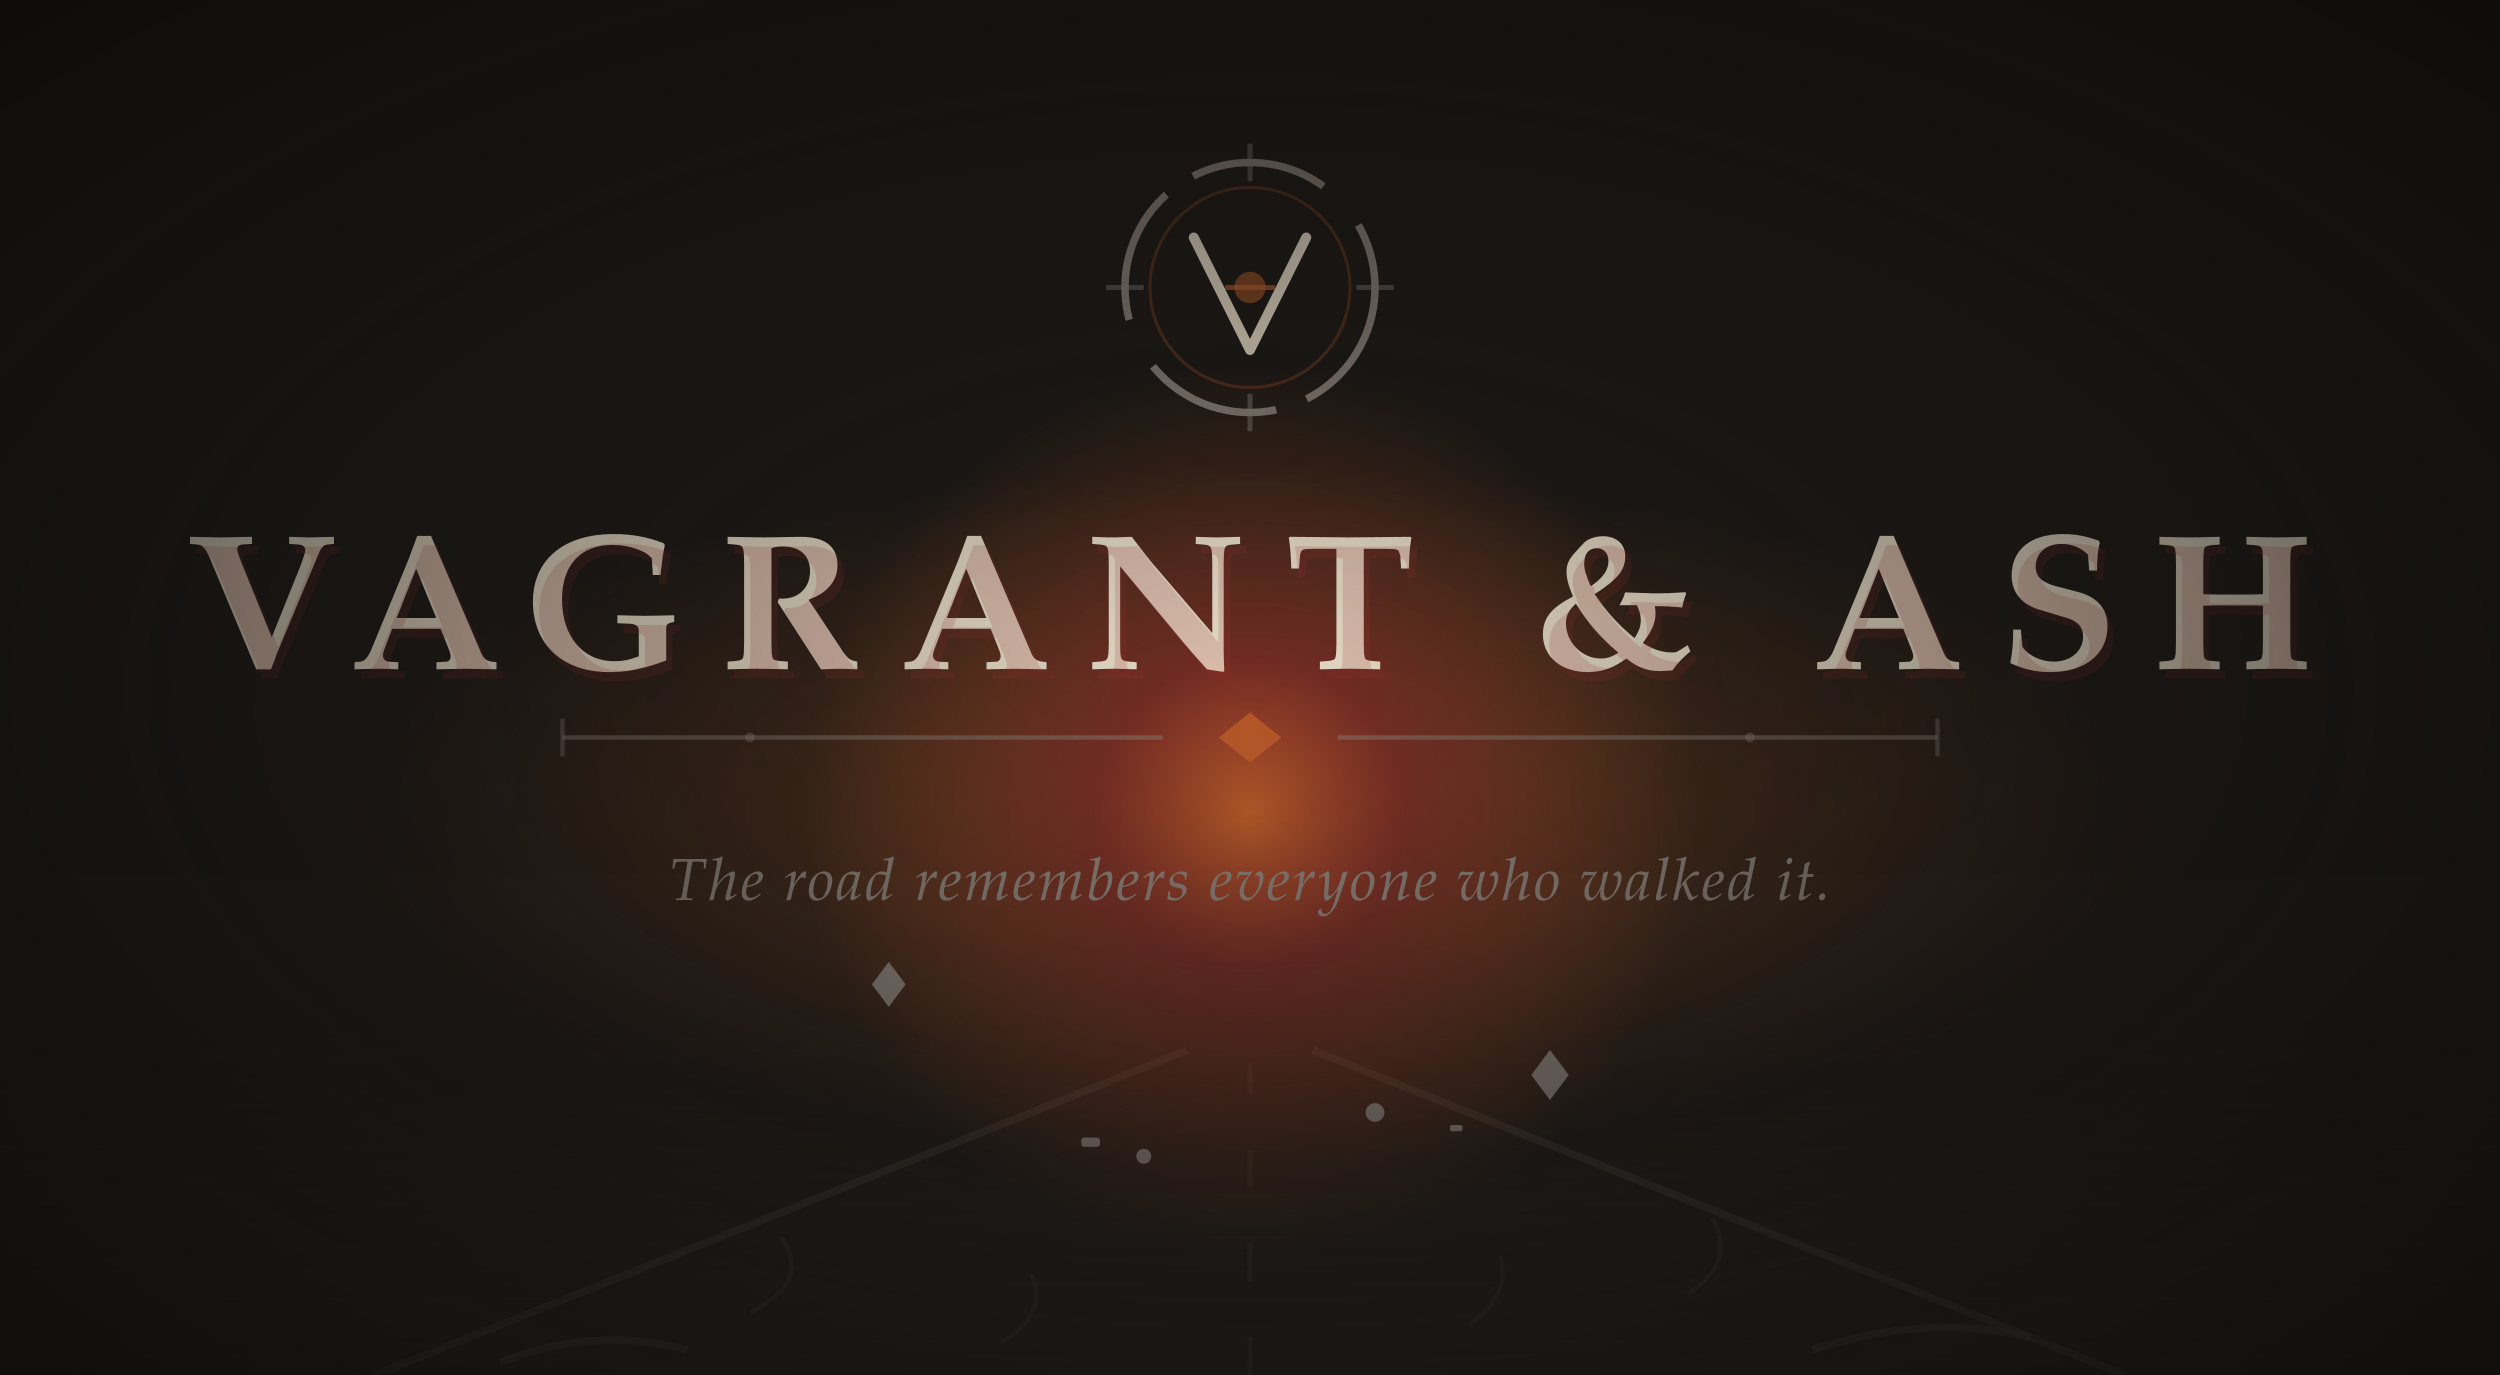
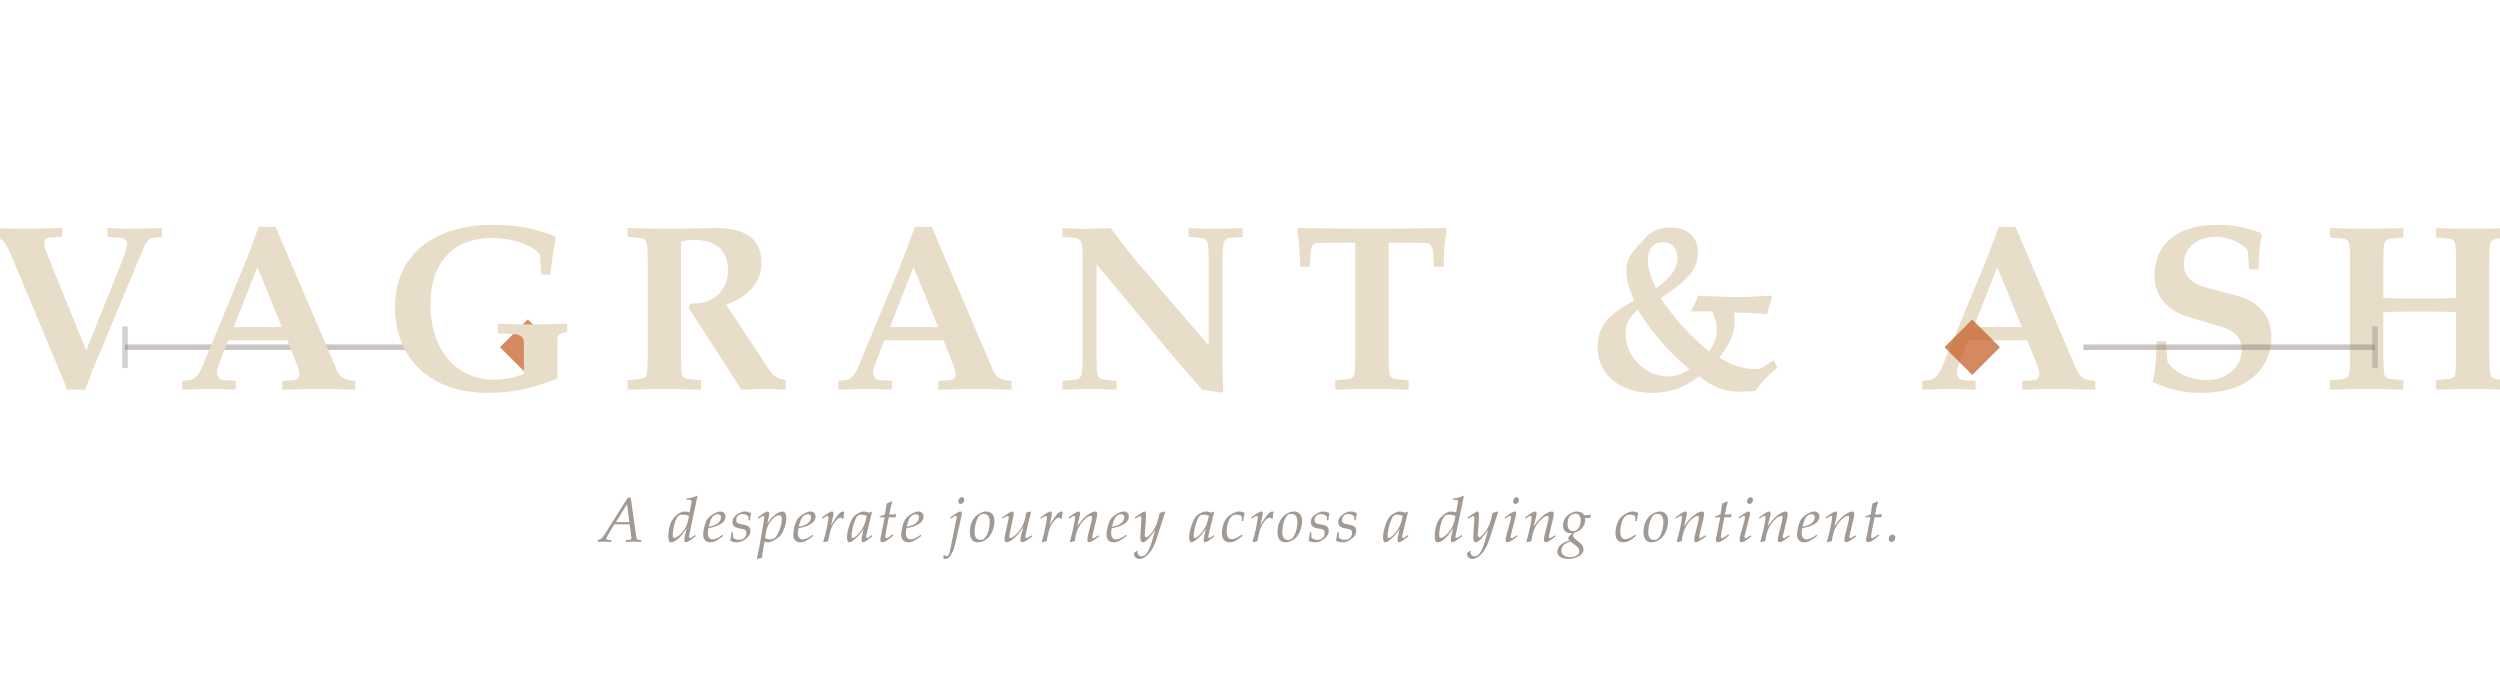
- <svg xmlns="http://www.w3.org/2000/svg" viewBox="0 0 400 220" role="img" aria-label="Vagrant and Ash">
+ <svg xmlns="http://www.w3.org/2000/svg" viewBox="0 0 360 100" role="img" aria-label="Vagrant and Ash">
  <defs>
    <style>
-       @keyframes ashDrift1 {
-         0%   { transform: translate(0, 0) rotate(0deg); opacity: 0; }
-         10%  { opacity: 0.55; }
-         85%  { opacity: 0.3; }
-         100% { transform: translate(-18px, -90px) rotate(25deg); opacity: 0; }
+       @keyframes emberPulse {
+         0%, 100% { opacity: 0.5; }
+         50%       { opacity: 0.9; }
      }
-       @keyframes ashDrift2 {
-         0%   { transform: translate(0, 0) rotate(0deg); opacity: 0; }
-         10%  { opacity: 0.45; }
-         85%  { opacity: 0.2; }
-         100% { transform: translate(14px, -80px) rotate(-20deg); opacity: 0; }
-       }
-       @keyframes ashDrift3 {
-         0%   { transform: translate(0, 0) rotate(0deg); opacity: 0; }
-         15%  { opacity: 0.6; }
-         85%  { opacity: 0.25; }
-         100% { transform: translate(-22px, -100px) rotate(40deg); opacity: 0; }
-       }
-       @keyframes ashDrift4 {
-         0%   { transform: translate(0, 0) rotate(0deg); opacity: 0; }
-         12%  { opacity: 0.4; }
-         85%  { opacity: 0.15; }
-         100% { transform: translate(20px, -75px) rotate(-35deg); opacity: 0; }
-       }
-       @keyframes ashDrift5 {
-         0%   { transform: translate(0, 0) rotate(0deg); opacity: 0; }
-         10%  { opacity: 0.5; }
-         85%  { opacity: 0.2; }
-         100% { transform: translate(-10px, -88px) rotate(15deg); opacity: 0; }
-       }
-       @keyframes ashDrift6 {
-         0%   { transform: translate(0, 0) rotate(0deg); opacity: 0; }
-         10%  { opacity: 0.35; }
-         85%  { opacity: 0.15; }
-         100% { transform: translate(16px, -95px) rotate(-28deg); opacity: 0; }
-       }
- 
-       @keyframes emberPulse {
-         0%, 100% { opacity: 0.18; r: 72; }
-         50%       { opacity: 0.48; r: 82; }
-       }
-       @keyframes emberPulseOuter {
-         0%, 100% { opacity: 0.06; }
-         50%       { opacity: 0.18; }
-       }
- 
-       @keyframes monogramPulse {
-         0%, 100% { opacity: 0.7; }
-         50%       { opacity: 1; }
-       }
-       @keyframes monogramRotate {
-         0%   { transform: rotate(0deg); }
-         100% { transform: rotate(360deg); }
-       }
-       @keyframes outerRingBreath {
-         0%, 100% { stroke-opacity: 0.35; }
-         50%       { stroke-opacity: 0.65; }
-       }
- 
-       @keyframes titleReveal {
-         from { opacity: 0; letter-spacing: 0.22em; }
-         to   { opacity: 1; letter-spacing: 0.18em; }
-       }
-       @keyframes taglineFade {
-         from { opacity: 0; transform: translateY(4px); }
-         to   { opacity: 1; transform: translateY(0); }
-       }
-       @keyframes dividerExpand {
-         from { transform: scaleX(0); opacity: 0; }
-         to   { transform: scaleX(1); opacity: 1; }
-       }
-       @keyframes roadGlow {
-         0%, 100% { stroke-opacity: 0.12; }
-         50%       { stroke-opacity: 0.28; }
-       }
- 
-       .ash1 { animation: ashDrift1 5.2s ease-in 0s infinite; }
-       .ash2 { animation: ashDrift2 4.8s ease-in 0.9s infinite; }
-       .ash3 { animation: ashDrift3 6.1s ease-in 0.4s infinite; }
-       .ash4 { animation: ashDrift4 4.5s ease-in 1.6s infinite; }
-       .ash5 { animation: ashDrift5 5.7s ease-in 2.1s infinite; }
-       .ash6 { animation: ashDrift6 5.0s ease-in 0.7s infinite; }
- 
-       .ember-core  { animation: emberPulse 2.8s ease-in-out infinite; }
-       .ember-outer { animation: emberPulseOuter 2.8s ease-in-out infinite; }
- 
-       .monogram-group { animation: monogramPulse 3.5s ease-in-out infinite; }
-       .monogram-ring  {
-         transform-origin: 200px 46px;
-         animation: outerRingBreath 3.5s ease-in-out infinite;
-       }
- 
-       .main-title {
-         animation: titleReveal 1.4s cubic-bezier(0.22, 0.61, 0.36, 1) 0.2s both;
-       }
-       .divider-line {
-         transform-origin: center;
-         animation: dividerExpand 0.9s cubic-bezier(0.22, 0.61, 0.36, 1) 1.1s both;
-       }
-       .tagline {
-         animation: taglineFade 1.6s ease 1.3s both;
-       }
-       .road-path {
-         animation: roadGlow 4s ease-in-out 0.5s infinite;
-       }
+       .ember-dot { animation: emberPulse 2.8s ease-in-out infinite; }
    </style>
-     <radialGradient id="vignette" cx="50%" cy="50%" r="70%" gradientUnits="objectBoundingBox">
-       <stop offset="0%" stop-color="#1a1714" stop-opacity="0" />
-       <stop offset="100%" stop-color="#0d0b09" stop-opacity="0.85" />
-     </radialGradient>
-     <radialGradient id="emberGlowGrad" cx="50%" cy="50%" r="50%">
-       <stop offset="0%" stop-color="#c7622a" stop-opacity="0.9" />
-       <stop offset="35%" stop-color="#9e2d2d" stop-opacity="0.5" />
-       <stop offset="100%" stop-color="#c7622a" stop-opacity="0" />
-     </radialGradient>
-     <radialGradient id="emberGlowOuter" cx="50%" cy="50%" r="50%">
-       <stop offset="0%" stop-color="#c7622a" stop-opacity="0.4" />
-       <stop offset="100%" stop-color="#c7622a" stop-opacity="0" />
-     </radialGradient>
-     <linearGradient id="roadFade" x1="0%" y1="0%" x2="0%" y2="100%">
-       <stop offset="0%" stop-color="#8a8078" stop-opacity="0" />
-       <stop offset="40%" stop-color="#8a8078" stop-opacity="0.25" />
-       <stop offset="100%" stop-color="#8a8078" stop-opacity="0.08" />
-     </linearGradient>
-     <linearGradient id="ashGround" x1="0%" y1="0%" x2="0%" y2="100%">
-       <stop offset="0%" stop-color="#2d2926" stop-opacity="0" />
-       <stop offset="100%" stop-color="#2d2926" stop-opacity="0.6" />
-     </linearGradient>
-     <clipPath id="centerClip">
-       <rect x="100" y="155" width="200" height="50" />
-     </clipPath>
  </defs>
-   <rect width="400" height="220" fill="#1a1714" />
-   <rect x="0" y="160" width="400" height="60" fill="url(#ashGround)" />
-   <rect x="0" y="140" width="400" height="30" fill="#1f1c19" opacity="0.4" />
-   <g class="road-path">
-     <line x1="60" y1="220" x2="190" y2="168" stroke="#8a8078" stroke-width="1.2" stroke-opacity="0.18" />
-     <line x1="340" y1="220" x2="210" y2="168" stroke="#8a8078" stroke-width="1.2" stroke-opacity="0.18" />
-     <line x1="200" y1="220" x2="200" y2="170" stroke="#8a8078" stroke-width="0.8" stroke-dasharray="6 9" stroke-opacity="0.12" />
-   </g>
-   <g fill="none" stroke="#3d3830" stroke-width="0.7" opacity="0.5">
-     <path d="M120 210 Q130 205 125 198" />
-     <path d="M270 207 Q278 202 274 195" />
-     <path d="M160 215 Q168 210 165 204" />
-     <path d="M235 212 Q242 207 240 201" />
-     <path d="M80 218 Q95 212 110 216" stroke="#4a4540" stroke-width="1.2" />
-     <path d="M290 216 Q308 210 325 214" stroke="#4a4540" stroke-width="1.2" />
-   </g>
-   <ellipse class="ember-outer" cx="200" cy="130" rx="145" ry="55" fill="url(#emberGlowOuter)" />
-   <circle class="ember-core" cx="200" cy="130" r="72" fill="url(#emberGlowGrad)" />
-   <g fill="#8a8078">
-     <polygon class="ash1" points="155,175 158,171 161,175 158,179" transform="scale(0.9)" />
-     <circle class="ash2" cx="220" cy="178" r="1.5" />
-     <rect class="ash3" x="173" y="182" width="3" height="1.5" rx="0.5" />
-     <polygon class="ash4" points="245,172 248,168 251,172 248,176" />
-     <circle class="ash5" cx="183" cy="185" r="1.2" />
-     <rect class="ash6" x="232" y="180" width="2" height="1" rx="0.3" />
-   </g>
-   <g class="monogram-group" transform="translate(200,46)">
-     <circle class="monogram-ring" cx="0" cy="0" r="20" fill="none" stroke="#8a8078" stroke-width="1.2" stroke-dasharray="22 5.2 22 8.4" stroke-dashoffset="0" />
-     <circle cx="0" cy="0" r="16" fill="none" stroke="#c7622a" stroke-width="0.5" stroke-opacity="0.3" />
-     <circle cx="0" cy="0" r="2.5" fill="#c7622a" opacity="0.6" />
-     <path d="M-9,-8 L0,10 L9,-8" fill="none" stroke="#e8ddc8" stroke-width="1.6" stroke-linecap="round" stroke-linejoin="round" />
-     <line x1="-4" y1="0" x2="4" y2="0" stroke="#c7622a" stroke-width="0.8" stroke-opacity="0.7" />
-     <line x1="-23" y1="0" x2="-17" y2="0" stroke="#8a8078" stroke-width="0.8" stroke-opacity="0.5" />
-     <line x1="17" y1="0" x2="23" y2="0" stroke="#8a8078" stroke-width="0.8" stroke-opacity="0.5" />
-     <line x1="0" y1="-23" x2="0" y2="-17" stroke="#8a8078" stroke-width="0.8" stroke-opacity="0.5" />
-     <line x1="0" y1="17" x2="0" y2="23" stroke="#8a8078" stroke-width="0.8" stroke-opacity="0.5" />
-   </g>
-   <text class="main-title" x="200" y="107" text-anchor="middle" font-family="'Palatino Linotype', 'Book Antiqua', Palatino, serif" font-size="31" font-weight="700" fill="#e8ddc8" letter-spacing="0.18em" style="text-shadow: none;">VAGRANT &amp; ASH</text>
-   <text x="201" y="108.5" text-anchor="middle" font-family="'Palatino Linotype', 'Book Antiqua', Palatino, serif" font-size="31" font-weight="700" fill="#9e2d2d" letter-spacing="0.18em" opacity="0.18" aria-hidden="true">VAGRANT &amp; ASH</text>
-   <g class="divider-line" transform="translate(200,118)">
-     <line x1="-110" y1="0" x2="-14" y2="0" stroke="#8a8078" stroke-width="0.7" stroke-opacity="0.5" />
-     <line x1="14" y1="0" x2="110" y2="0" stroke="#8a8078" stroke-width="0.7" stroke-opacity="0.5" />
-     <polygon points="0,-4 5,0 0,4 -5,0" fill="#c7622a" opacity="0.7" />
-     <line x1="-110" y1="-3" x2="-110" y2="3" stroke="#8a8078" stroke-width="0.7" stroke-opacity="0.4" />
-     <line x1="110" y1="-3" x2="110" y2="3" stroke="#8a8078" stroke-width="0.7" stroke-opacity="0.4" />
-     <circle cx="-80" cy="0" r="0.8" fill="#8a8078" opacity="0.4" />
-     <circle cx="80" cy="0" r="0.8" fill="#8a8078" opacity="0.4" />
-   </g>
-   <text class="tagline" x="200" y="144" text-anchor="middle" font-family="'Palatino Linotype', 'Book Antiqua', Palatino, Georgia, serif" font-size="9.5" font-style="italic" fill="#8a8078" letter-spacing="0.04em">The road remembers everyone who walked it.</text>
-   <rect width="400" height="220" fill="url(#vignette)" pointer-events="none" />
+   <line x1="18" y1="50" x2="60" y2="50" stroke="#8a8078" stroke-width="0.8" stroke-opacity="0.45" />
+   <line x1="18" y1="47" x2="18" y2="53" stroke="#8a8078" stroke-width="0.8" stroke-opacity="0.35" />
+   <polygon class="ember-dot" points="72,50 76,46 80,50 76,54" fill="#c7622a" opacity="0.75" />
+   <text x="180" y="56" text-anchor="middle" font-family="'Palatino Linotype', 'Book Antiqua', Palatino, serif" font-size="34" font-weight="700" fill="#e8ddc8" letter-spacing="0.16em">VAGRANT &amp; ASH</text>
+   <polygon class="ember-dot" points="280,50 284,46 288,50 284,54" fill="#c7622a" opacity="0.75" />
+   <line x1="300" y1="50" x2="342" y2="50" stroke="#8a8078" stroke-width="0.8" stroke-opacity="0.45" />
+   <line x1="342" y1="47" x2="342" y2="53" stroke="#8a8078" stroke-width="0.8" stroke-opacity="0.35" />
+   <text x="180" y="78" text-anchor="middle" font-family="'Palatino Linotype', 'Book Antiqua', Georgia, serif" font-size="9" font-style="italic" fill="#8a8078" letter-spacing="0.06em" opacity="0.8">A desperate journey across a dying continent.</text>
</svg>
